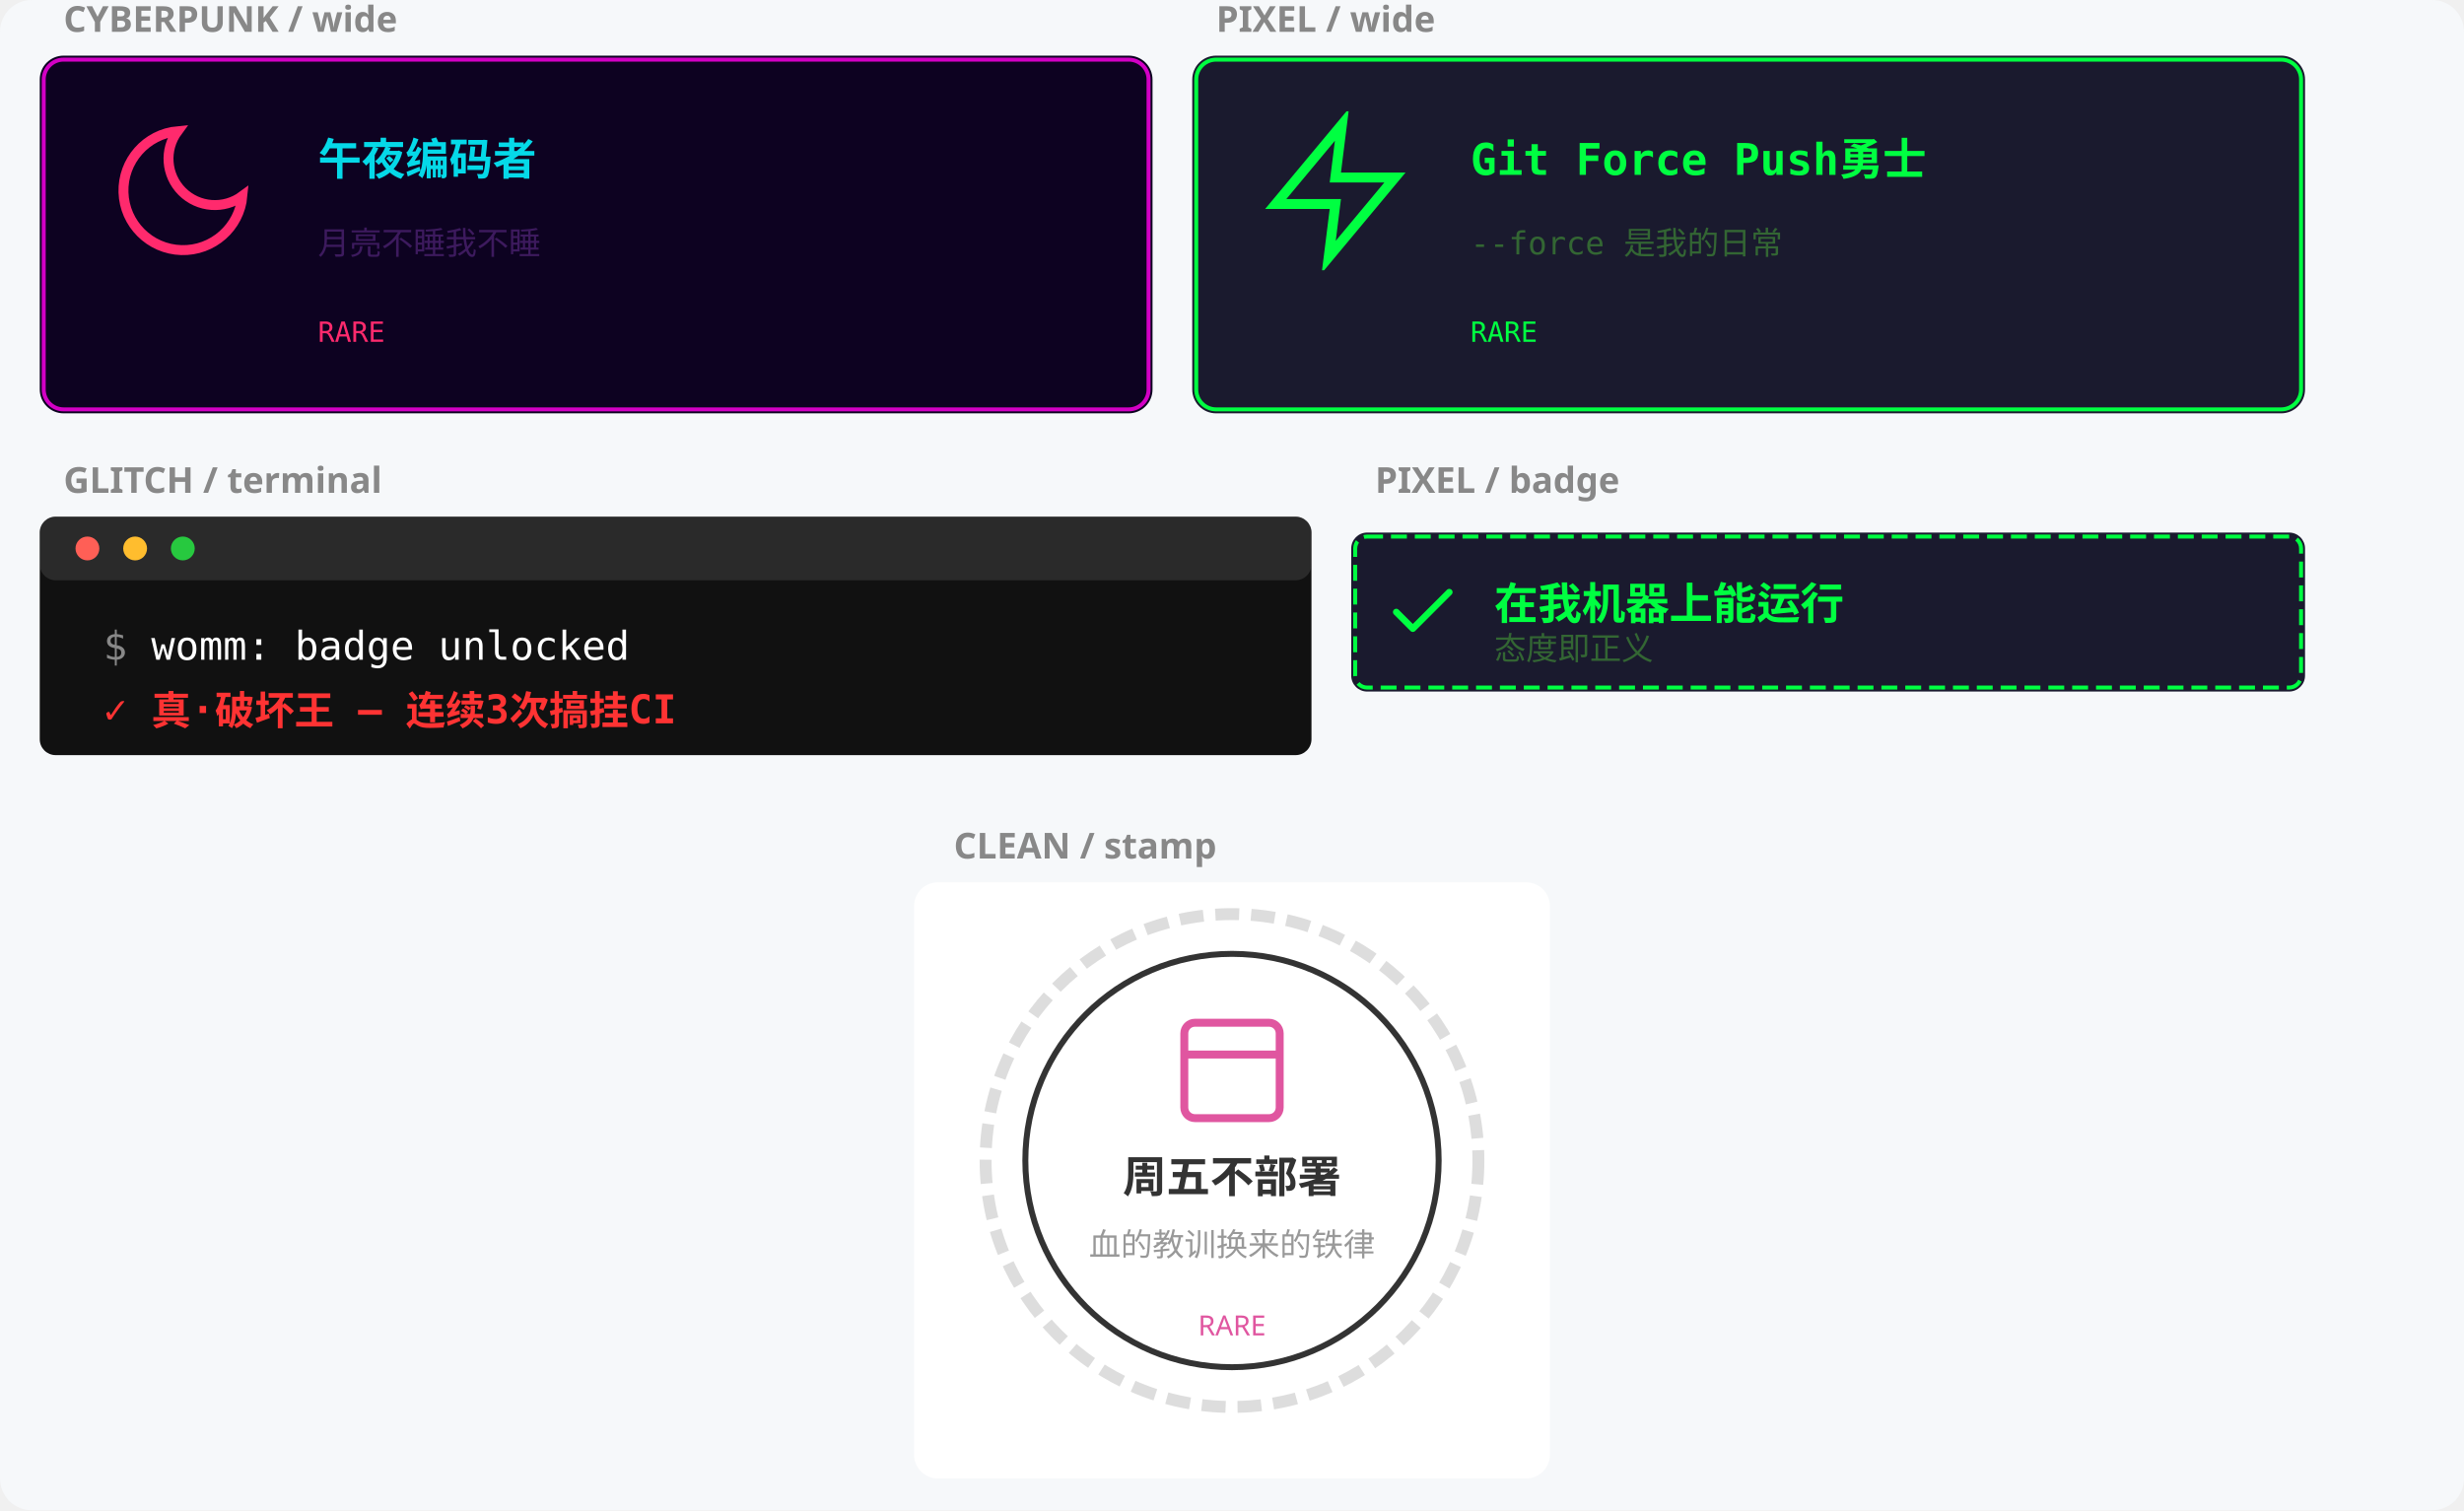
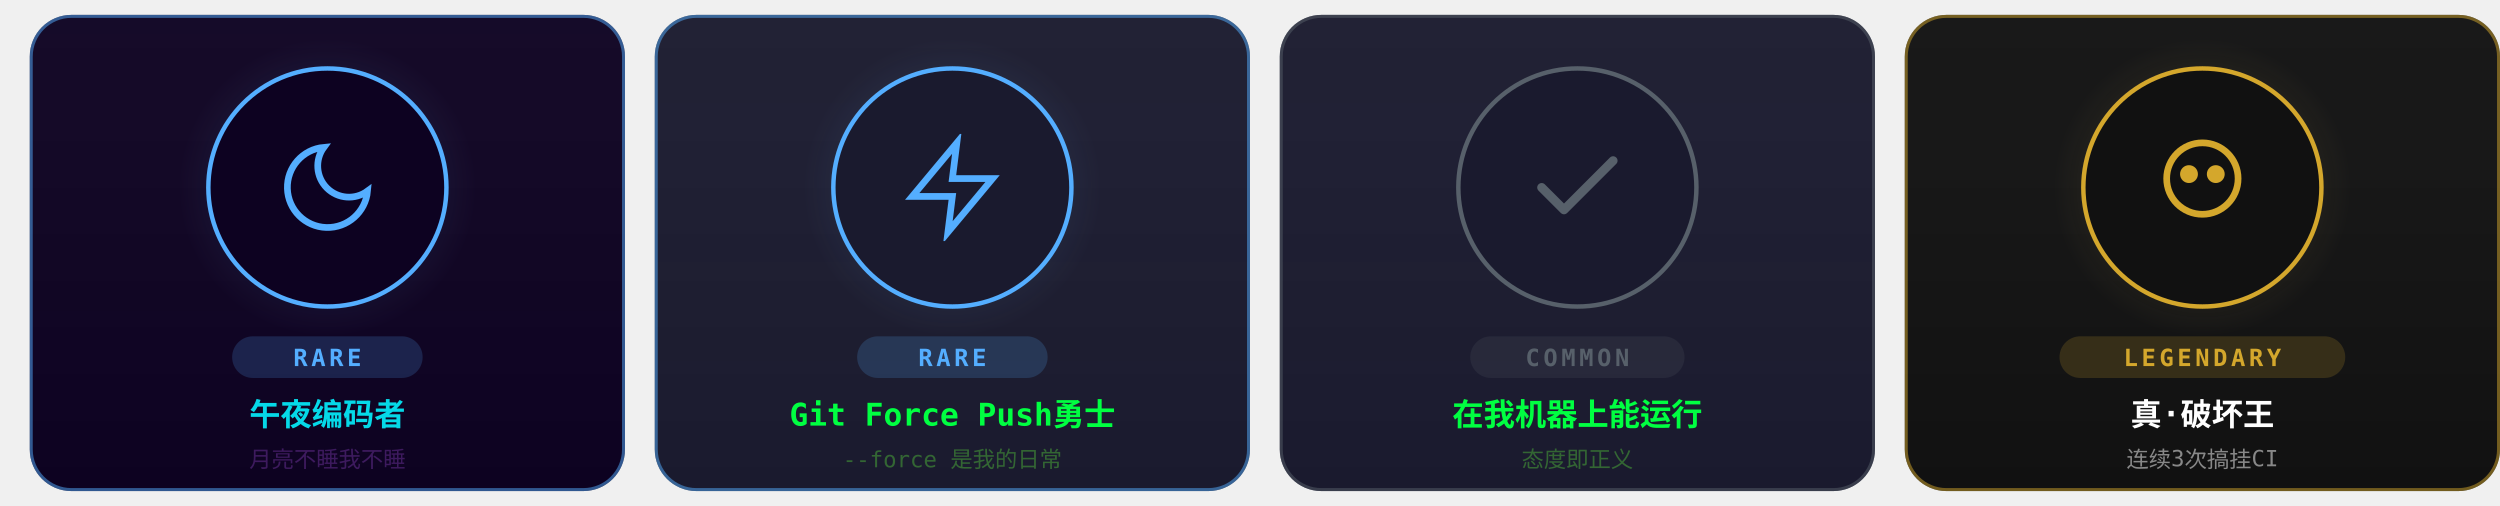
- <svg xmlns="http://www.w3.org/2000/svg" width="620" height="380" viewBox="0 0 620 380">
+ <svg xmlns="http://www.w3.org/2000/svg" width="840" height="170" viewBox="0 0 840 170">
  <defs>
-     <style>
-       .label { font-family: sans-serif; font-size: 9px; font-weight: bold; fill: #888; }
-     </style>
+     <linearGradient id="bg" x1="0" y1="0" x2="0" y2="1">
+       <stop offset="0%" stop-color="#0d0221" stop-opacity="0.96" />
+       <stop offset="100%" stop-color="#0d0221" stop-opacity="1" />
+     </linearGradient>
+     <linearGradient id="bg2" x1="0" y1="0" x2="0" y2="1">
+       <stop offset="0%" stop-color="#1a1a2e" stop-opacity="0.96" />
+       <stop offset="100%" stop-color="#1a1a2e" stop-opacity="1" />
+     </linearGradient>
+     <linearGradient id="bg3" x1="0" y1="0" x2="0" y2="1">
+       <stop offset="0%" stop-color="#111111" stop-opacity="0.96" />
+       <stop offset="100%" stop-color="#111111" stop-opacity="1" />
+     </linearGradient>
+     <radialGradient id="g1" cx="50%" cy="50%" r="50%">
+       <stop offset="0%" stop-color="#79c0ff" stop-opacity="0.35" />
+       <stop offset="60%" stop-color="#79c0ff" stop-opacity="0.08" />
+       <stop offset="100%" stop-color="#79c0ff" stop-opacity="0" />
+     </radialGradient>
+     <radialGradient id="g2" cx="50%" cy="50%" r="50%">
+       <stop offset="0%" stop-color="#79c0ff" stop-opacity="0.35" />
+       <stop offset="60%" stop-color="#79c0ff" stop-opacity="0.08" />
+       <stop offset="100%" stop-color="#79c0ff" stop-opacity="0" />
+     </radialGradient>
+     <radialGradient id="g3" cx="50%" cy="50%" r="50%">
+       <stop offset="0%" stop-color="#f0d070" stop-opacity="0.35" />
+       <stop offset="60%" stop-color="#f0d070" stop-opacity="0.08" />
+       <stop offset="100%" stop-color="#f0d070" stop-opacity="0" />
+     </radialGradient>
  </defs>
-   <rect width="620" height="380" fill="#f6f8fa" rx="8" />
-   <text class="label" x="16" y="8">CYBERPUNK / wide</text>
-   <g transform="translate(10, 14)">
-     <rect width="280" height="90" fill="#0d0221" rx="6" />
-     <rect x="1" y="1" width="278" height="88" fill="none" stroke="#d300c5" stroke-width="1" rx="5" />
-     <g transform="translate(16,14)" color="#ff2a6d">
-       <svg width="40" height="40" viewBox="0 0 24 24">
+   <g transform="translate(10, 5)">
+     <rect width="200" height="160" fill="url(#bg)" rx="14" />
+     <rect x="0.5" y="0.5" width="199" height="159" fill="none" stroke="#54aeff" stroke-width="1" rx="13.5" opacity="0.5" />
+     <circle cx="100" cy="58" r="50" fill="url(#g1)" />
+     <circle cx="100" cy="58" r="40" fill="#0d0221" stroke="#54aeff" stroke-width="1.5" />
+     <g transform="translate(82,40)" color="#54aeff">
+       <svg width="36" height="36" viewBox="0 0 24 24">
        <path d="M21 12.79A9 9 0 1111.21 3 7 7 0 0021 12.79z" stroke="currentColor" stroke-width="1.5" fill="none" />
      </svg>
    </g>
-     <text x="70" y="30" fill="#05d9e8" font-family="monospace" font-size="11" font-weight="bold">午夜编码者</text>
-     <text x="70" y="50" fill="#3d1a5e" font-family="monospace" font-size="8">月亮不睡我不睡</text>
-     <text x="70" y="72" fill="#ff2a6d" font-family="monospace" font-size="7">RARE</text>
+     <rect x="68" y="108" width="64" height="14" rx="7" fill="#54aeff" opacity="0.18" />
+     <text x="100" y="118" fill="#54aeff" font-family="monospace" font-size="8" font-weight="bold" text-anchor="middle" letter-spacing="1.2">RARE</text>
+     <text x="100" y="138" fill="#05d9e8" font-family="monospace" font-size="10.5" font-weight="600" text-anchor="middle">午夜编码者</text>
+     <text x="100" y="152" fill="#3d1a5e" font-family="monospace" font-size="7.5" text-anchor="middle">月亮不睡我不睡</text>
  </g>
-   <text class="label" x="306" y="8">PIXEL / wide</text>
-   <g transform="translate(300, 14)">
-     <rect width="280" height="90" fill="#1a1a2e" rx="6" />
-     <rect x="1" y="1" width="278" height="88" fill="none" stroke="#00ff41" stroke-width="1" rx="5" />
-     <g transform="translate(16,14)" color="#00ff41">
-       <svg width="40" height="40" viewBox="0 0 24 24">
+   <g transform="translate(220, 5)">
+     <rect width="200" height="160" fill="url(#bg2)" rx="14" />
+     <rect x="0.5" y="0.5" width="199" height="159" fill="none" stroke="#54aeff" stroke-width="1" rx="13.5" opacity="0.5" />
+     <circle cx="100" cy="58" r="50" fill="url(#g2)" />
+     <circle cx="100" cy="58" r="40" fill="#1a1a2e" stroke="#54aeff" stroke-width="1.5" />
+     <g transform="translate(82,40)" color="#54aeff">
+       <svg width="36" height="36" viewBox="0 0 24 24">
        <polygon points="13,2 3,14 12,14 11,22 21,10 12,10" stroke="currentColor" stroke-width="1.5" fill="none" />
      </svg>
    </g>
-     <text x="70" y="30" fill="#00ff41" font-family="monospace" font-size="11" font-weight="bold">Git Force Push勇士</text>
-     <text x="70" y="50" fill="#336633" font-family="monospace" font-size="8">--force 是我的日常</text>
-     <text x="70" y="72" fill="#00ff41" font-family="monospace" font-size="7">RARE</text>
+     <rect x="68" y="108" width="64" height="14" rx="7" fill="#54aeff" opacity="0.18" />
+     <text x="100" y="118" fill="#54aeff" font-family="monospace" font-size="8" font-weight="bold" text-anchor="middle" letter-spacing="1.2">RARE</text>
+     <text x="100" y="138" fill="#00ff41" font-family="monospace" font-size="10.5" font-weight="600" text-anchor="middle">Git Force Push勇士</text>
+     <text x="100" y="152" fill="#336633" font-family="monospace" font-size="7.5" text-anchor="middle">--force 是我的日常</text>
  </g>
-   <text class="label" x="16" y="124">GLITCH / terminal</text>
-   <g transform="translate(10, 130)">
-     <rect width="320" height="60" fill="#111111" rx="4" />
-     <rect x="0" y="0" width="320" height="16" fill="#666666" opacity="0.3" rx="4" />
-     <circle cx="12" cy="8" r="3" fill="#ff5f56" />
-     <circle cx="24" cy="8" r="3" fill="#ffbd2e" />
-     <circle cx="36" cy="8" r="3" fill="#27c93f" />
-     <text x="16" y="36" fill="#ffffff" font-family="monospace" font-size="10">
-       <tspan fill="#888888">$</tspan> womm: badge unlocked</text>
-     <text x="16" y="52" fill="#ff3333" font-family="monospace" font-size="10" font-weight="bold">✓ 真·破坏王 — 连续3次搞挂CI</text>
-   </g>
-   <text class="label" x="346" y="124">PIXEL / badge</text>
-   <g transform="translate(340, 134)">
-     <rect width="240" height="40" fill="#1a1a2e" rx="4" />
-     <rect x="1" y="1" width="238" height="38" fill="none" stroke="#00ff41" stroke-width="1" rx="3" stroke-dasharray="4,2" />
-     <g transform="translate(8,10)" color="#00ff41">
-       <svg width="20" height="20" viewBox="0 0 24 24">
+   <g transform="translate(430, 5)">
+     <rect width="200" height="160" fill="url(#bg2)" rx="14" />
+     <rect x="0.5" y="0.5" width="199" height="159" fill="none" stroke="#57606a" stroke-width="1" rx="13.5" opacity="0.5" />
+     <circle cx="100" cy="58" r="50" fill="none" />
+     <circle cx="100" cy="58" r="40" fill="#1a1a2e" stroke="#57606a" stroke-width="1.5" />
+     <g transform="translate(82,40)" color="#57606a">
+       <svg width="36" height="36" viewBox="0 0 24 24">
        <path d="M20 6L9 17l-5-5" stroke="currentColor" stroke-width="2" fill="none" stroke-linecap="round" stroke-linejoin="round" />
      </svg>
    </g>
-     <text x="36" y="17" fill="#00ff41" font-family="monospace" font-size="11" font-weight="bold" dominant-baseline="central">在我机器上能运行</text>
-     <text x="36" y="32" fill="#336633" font-family="monospace" font-size="8">态度即正义</text>
+     <rect x="64" y="108" width="72" height="14" rx="7" fill="#57606a" opacity="0.18" />
+     <text x="100" y="118" fill="#57606a" font-family="monospace" font-size="8" font-weight="bold" text-anchor="middle" letter-spacing="1.2">COMMON</text>
+     <text x="100" y="138" fill="#00ff41" font-family="monospace" font-size="10.5" font-weight="600" text-anchor="middle">在我机器上能运行</text>
+     <text x="100" y="152" fill="#336633" font-family="monospace" font-size="7.5" text-anchor="middle">态度即正义</text>
  </g>
-   <text class="label" x="240" y="216">CLEAN / stamp</text>
-   <g transform="translate(230, 222)">
-     <rect width="160" height="150" fill="#ffffff" rx="6" />
-     <circle cx="80" cy="70" r="62" fill="none" stroke="#dddddd" stroke-width="3" stroke-dasharray="6,3" />
-     <circle cx="80" cy="70" r="52" fill="none" stroke="#333333" stroke-width="1.5" />
-     <g transform="translate(64,30)" color="#e056a0">
-       <svg width="32" height="32" viewBox="0 0 24 24">
-         <rect x="3" y="4" width="18" height="18" rx="2" stroke="currentColor" stroke-width="1.5" fill="none" />
-         <line x1="3" y1="10" x2="21" y2="10" stroke="currentColor" stroke-width="1.5" />
+   <g transform="translate(640, 5)">
+     <rect width="200" height="160" fill="url(#bg3)" rx="14" />
+     <rect x="0.5" y="0.5" width="199" height="159" fill="none" stroke="#d4a72c" stroke-width="1" rx="13.5" opacity="0.5" />
+     <circle cx="100" cy="58" r="50" fill="url(#g3)" />
+     <circle cx="100" cy="58" r="40" fill="#111111" stroke="#d4a72c" stroke-width="1.5" />
+     <g transform="translate(82,40)" color="#d4a72c">
+       <svg width="36" height="36" viewBox="0 0 24 24">
+         <circle cx="12" cy="10" r="8" stroke="currentColor" stroke-width="1.5" fill="none" />
+         <circle cx="9" cy="9" r="2" fill="currentColor" />
+         <circle cx="15" cy="9" r="2" fill="currentColor" />
      </svg>
    </g>
-     <text x="80" y="78" fill="#333333" font-family="sans-serif" font-size="11" font-weight="bold" text-anchor="middle">周五不部署</text>
-     <text x="80" y="94" fill="#999999" font-family="sans-serif" font-size="8" text-anchor="middle">血的教训换来的铁律</text>
-     <text x="80" y="114" fill="#e056a0" font-family="sans-serif" font-size="7" text-anchor="middle">RARE</text>
+     <rect x="52" y="108" width="96" height="14" rx="7" fill="#d4a72c" opacity="0.18" />
+     <text x="100" y="118" fill="#d4a72c" font-family="monospace" font-size="8" font-weight="bold" text-anchor="middle" letter-spacing="1.2">LEGENDARY</text>
+     <text x="100" y="138" fill="#ffffff" font-family="monospace" font-size="10.5" font-weight="600" text-anchor="middle">真·破坏王</text>
+     <text x="100" y="152" fill="#888888" font-family="monospace" font-size="7.5" text-anchor="middle">连续3次搞挂CI</text>
  </g>
</svg>
